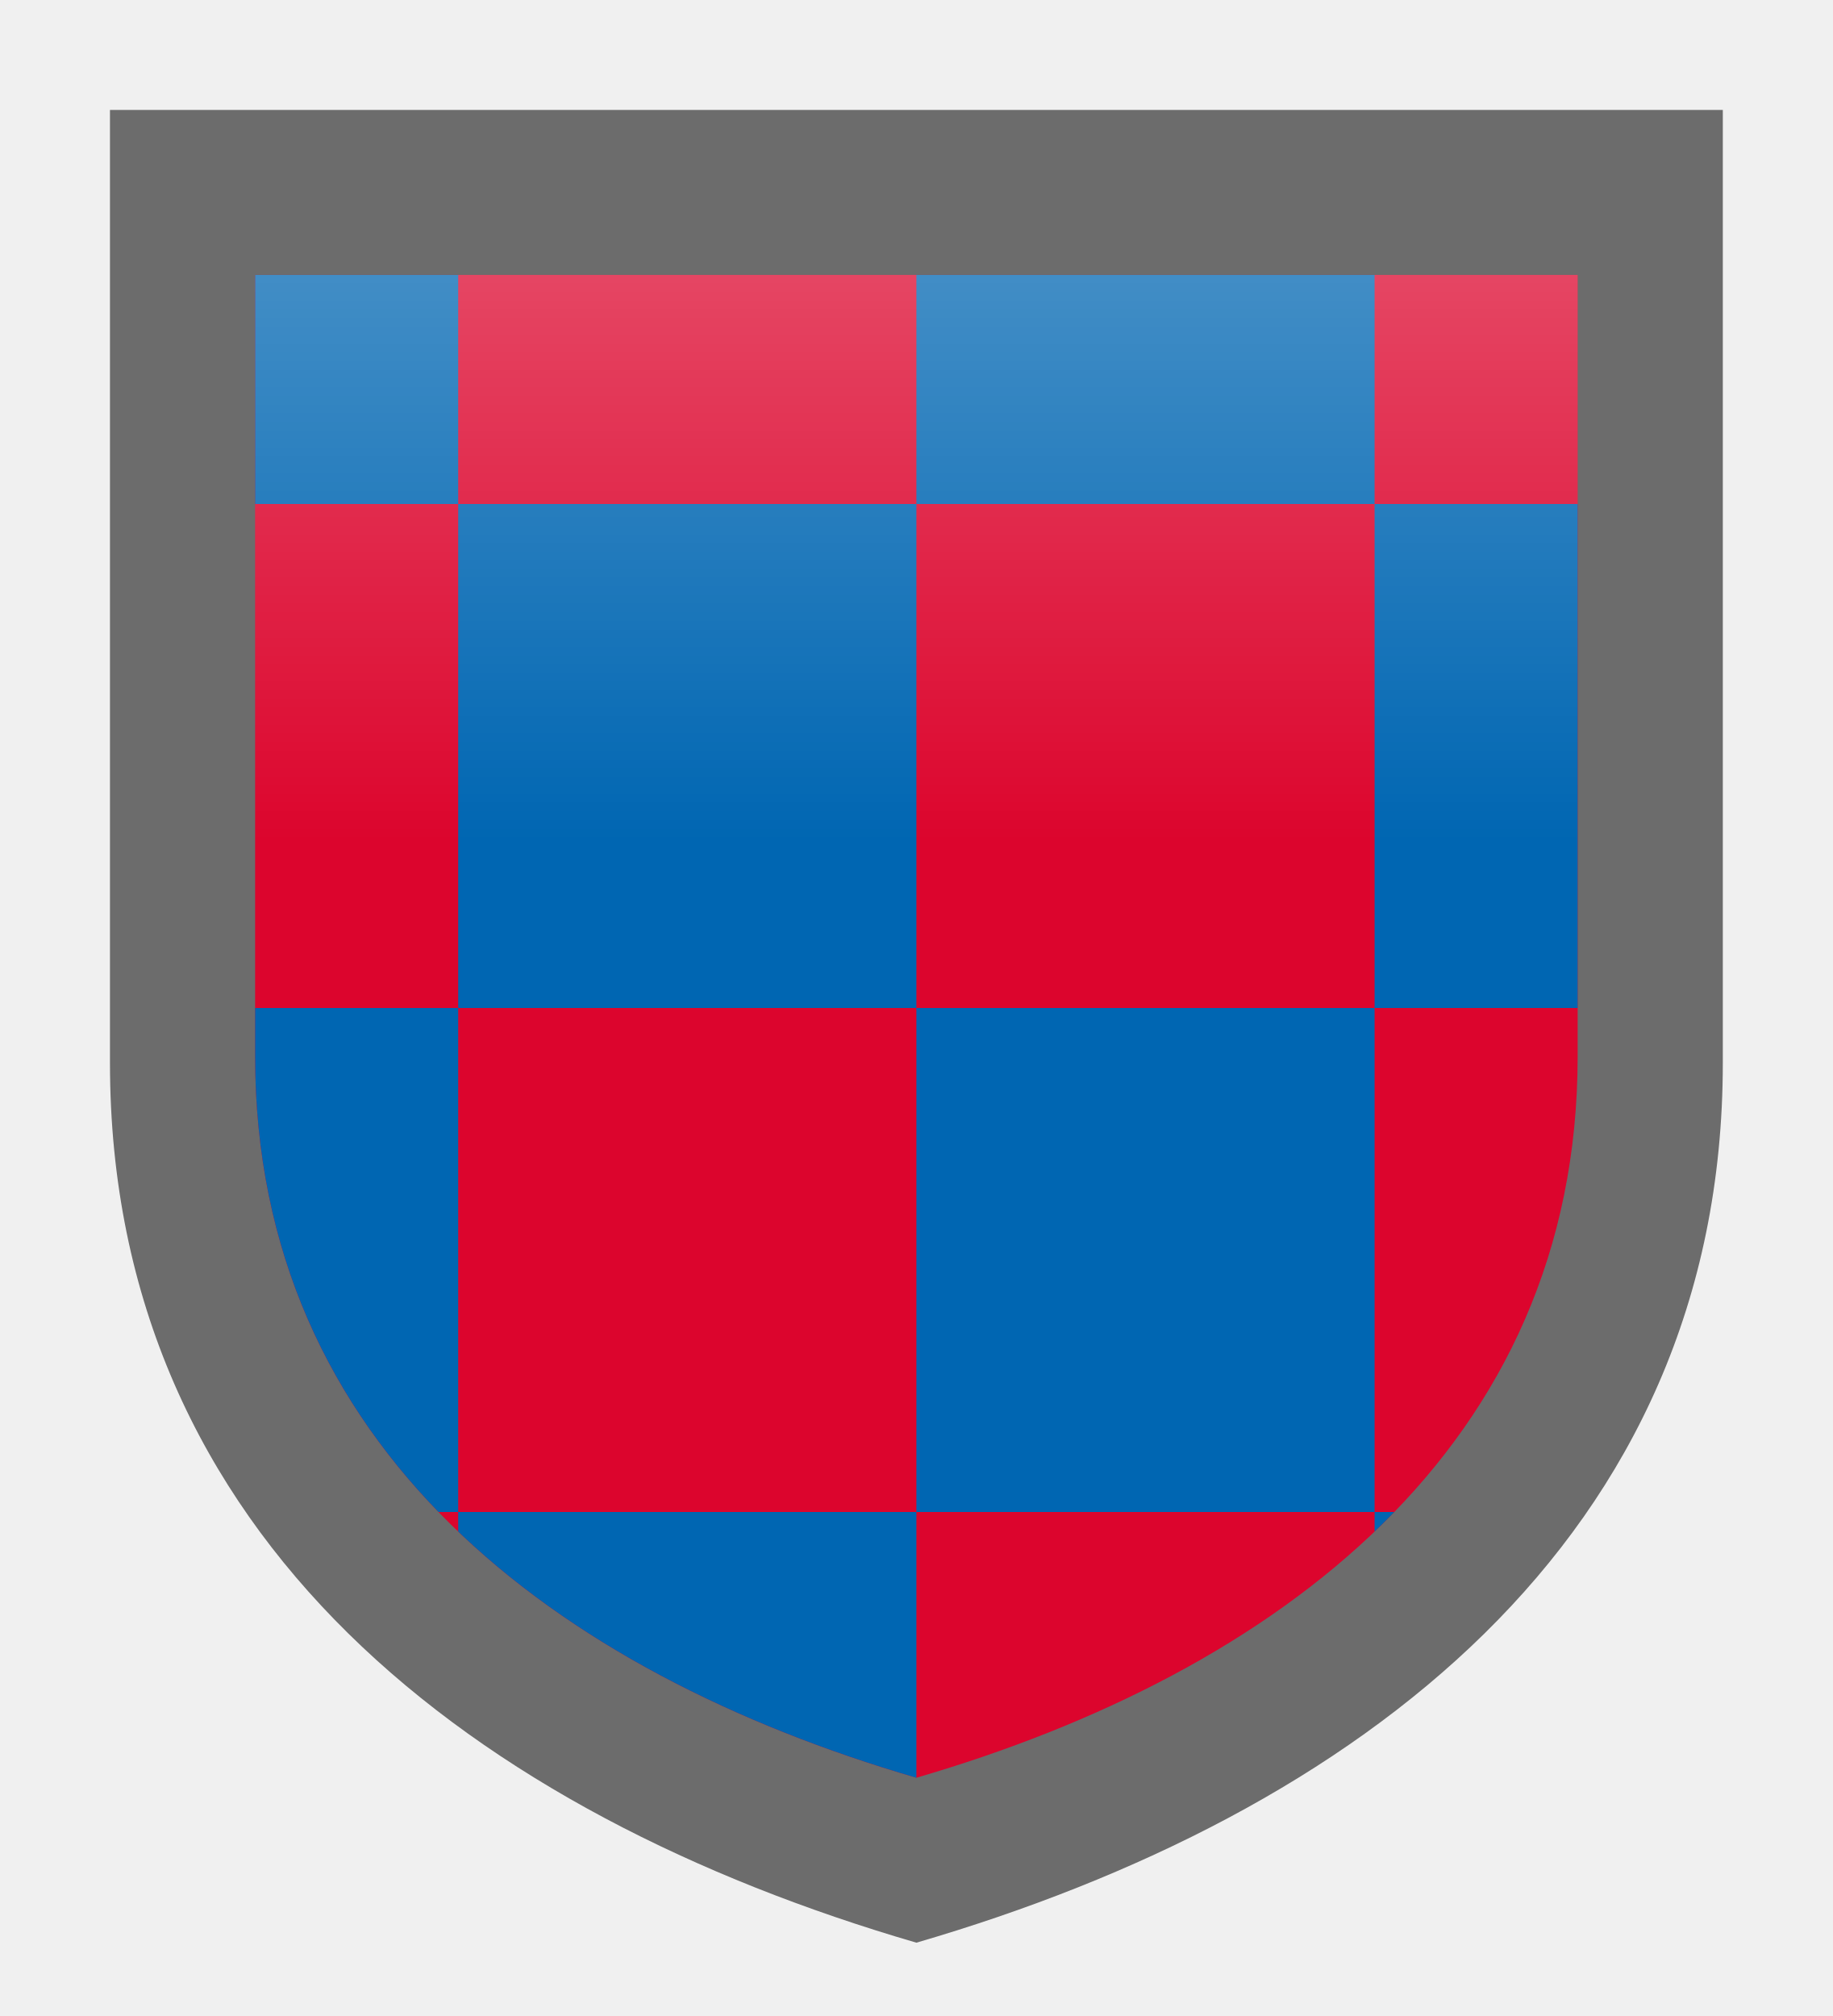
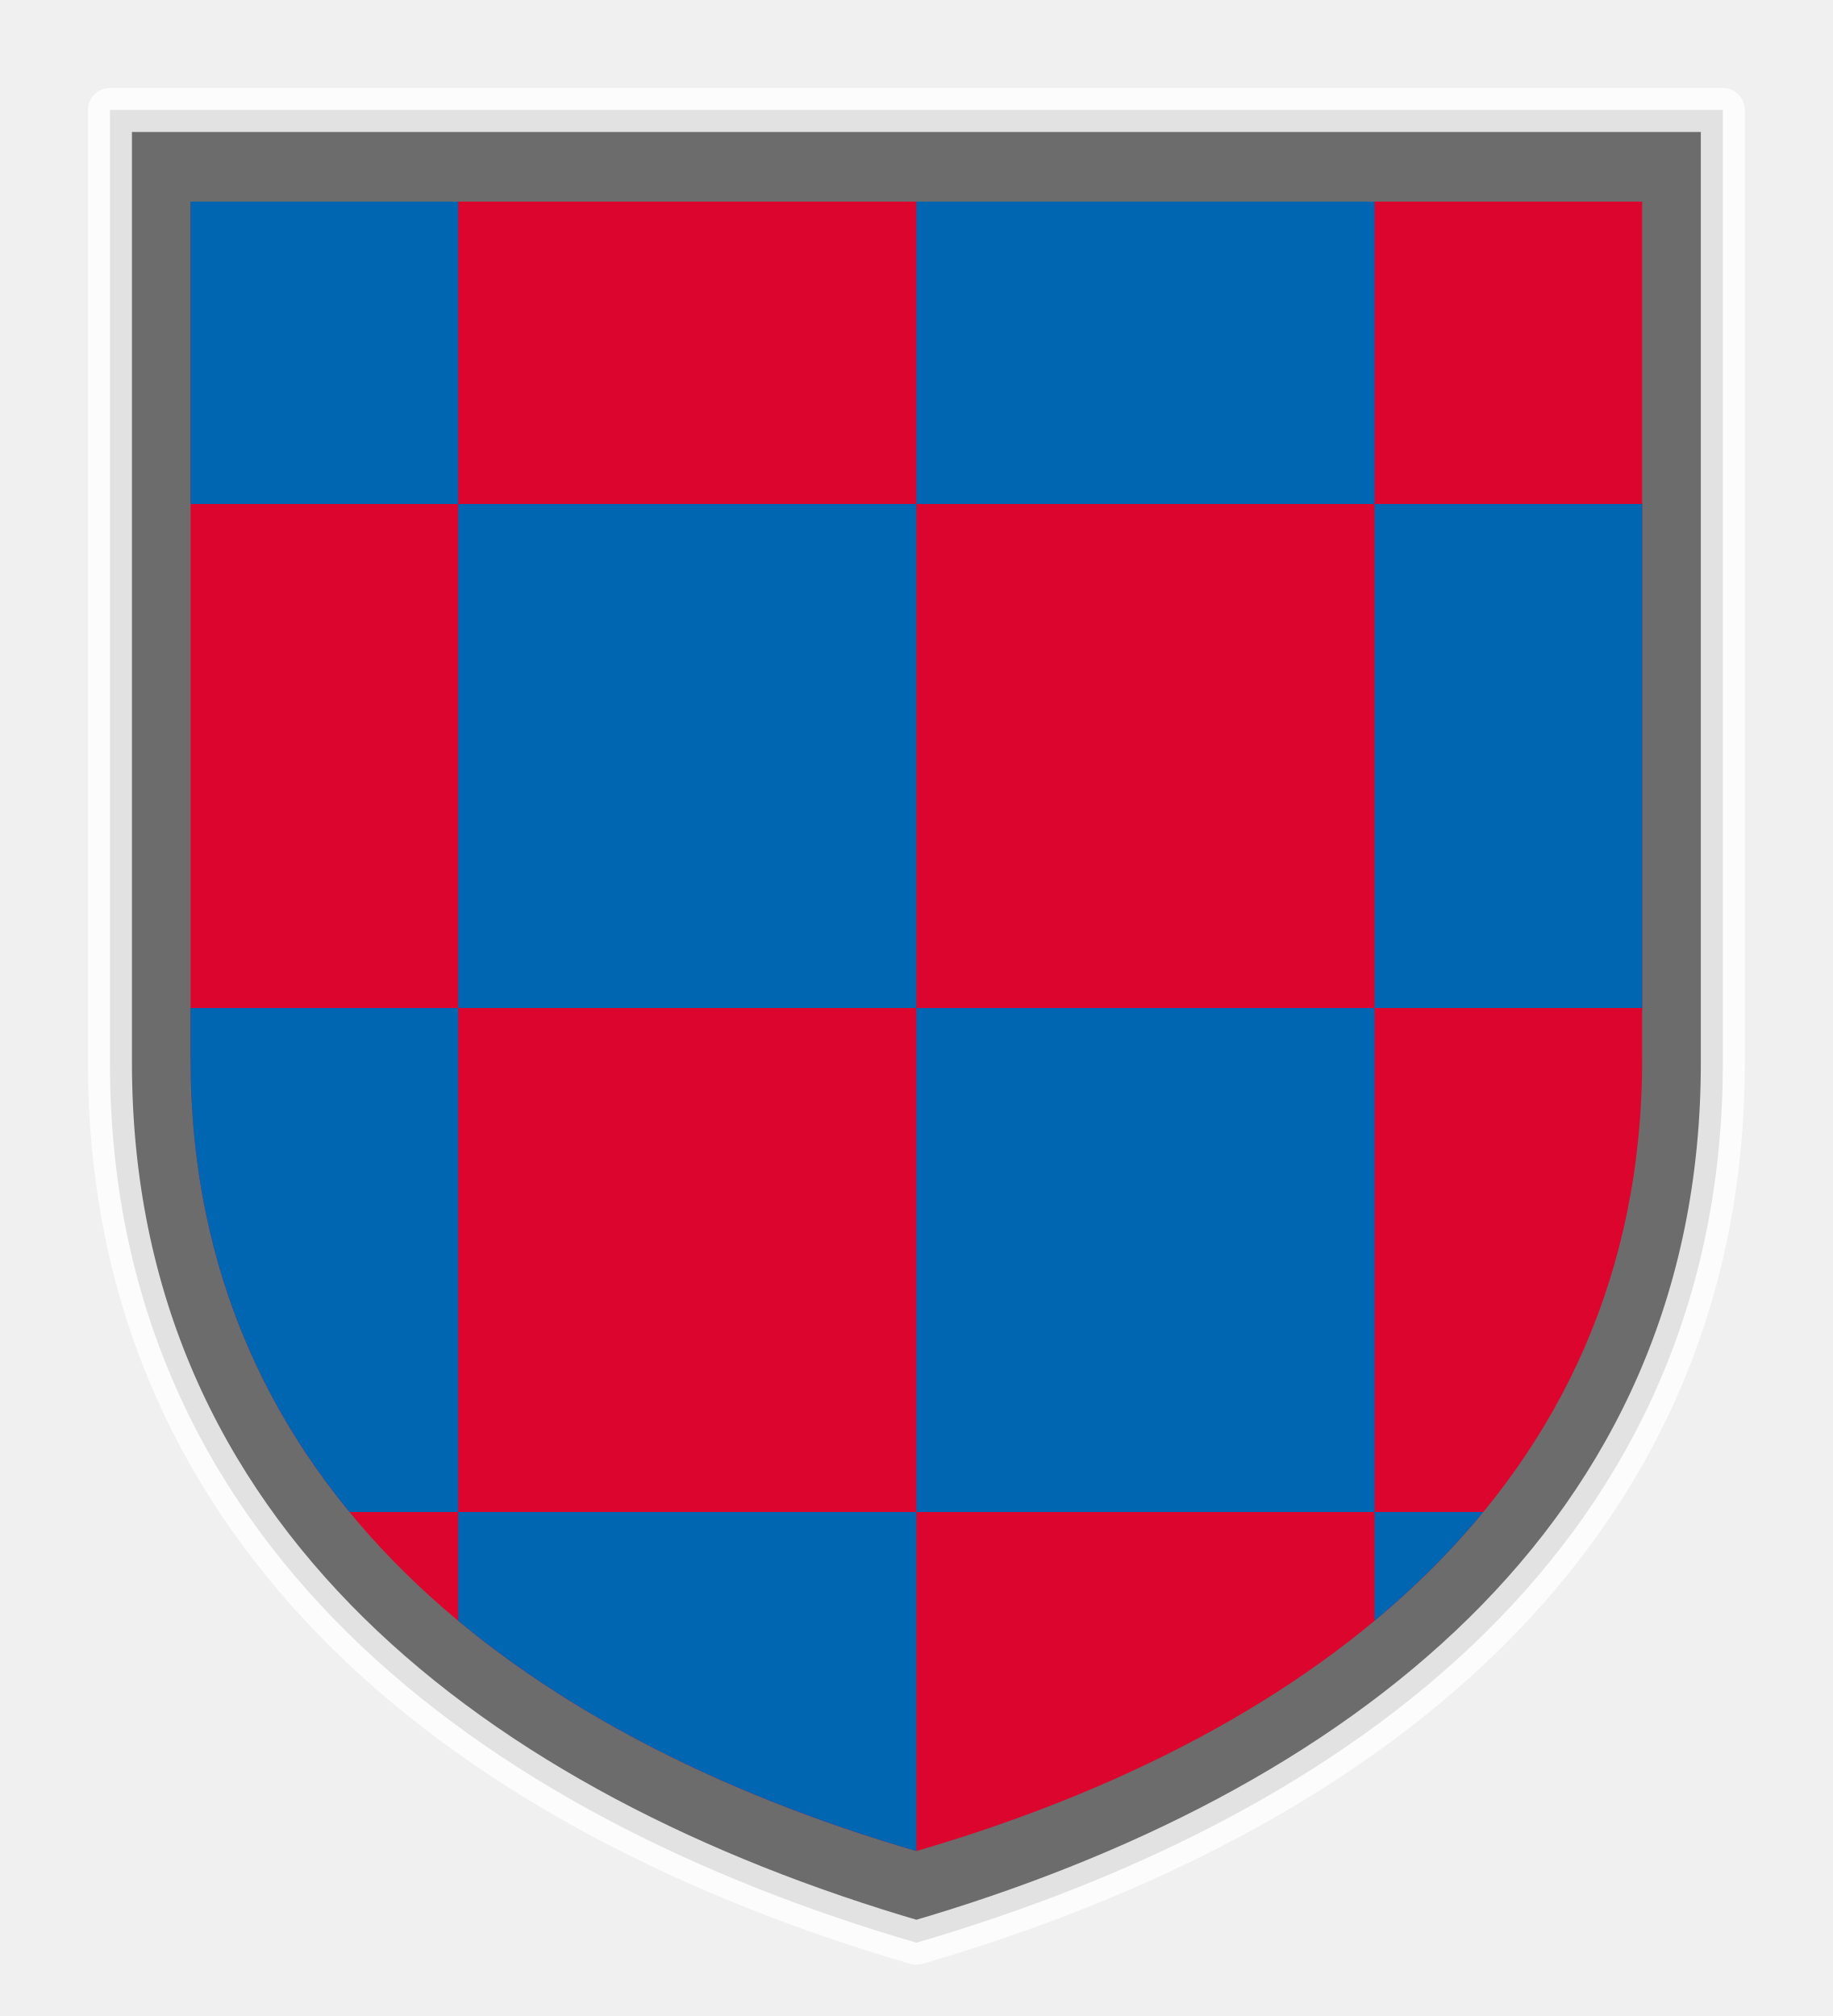
<svg xmlns="http://www.w3.org/2000/svg" class="crest" width="100" height="110" viewBox="0 0 100 110" role="img" aria-label="بايرن ميونيخ">
  <defs>
-     <clipPath id="shc5k6ts7_593">
-       <path d="M6 6 H94 V58 C94 84 74 99 50 106 C26 99 6 84 6 58 Z" transform="translate(50,56) scale(0.82) translate(-50,-56)" />
+     <clipPath id="crest-bayern-munich-clip">
+       <path d="M10.4 11H89.6V57.8C89.6 81.2 71.6 94.7 50 101 28.4 94.7 10.4 81.2 10.4 57.8Z" />
    </clipPath>
-     <linearGradient id="glc5k6ts7_593" x1="0" y1="0" x2="0" y2="1">
-       <stop offset="0%" stop-color="#fff" stop-opacity="0.38" />
-       <stop offset="100%" stop-color="#fff" stop-opacity="0" />
-     </linearGradient>
  </defs>
-   <path class="crest-border" d="M6 6 H94 V58 C94 84 74 99 50 106 C26 99 6 84 6 58 Z" fill="rgba(0,0,0,0.55)" />
-   <g clip-path="url(#shc5k6ts7_593)">
+   <path class="crest-border" d="M6 6H94V58C94 84 74 99 50 106 26 99 6 84 6 58Z" fill="rgba(0,0,0,0.55)" stroke="#fff" stroke-opacity=".8" stroke-width="2.4" stroke-linejoin="round" />
+   <g clip-path="url(#crest-bayern-munich-clip)">
    <rect x="0" y="0" width="100" height="110" fill="#DC052D" />
    <rect x="0" y="0" width="25" height="27.5" fill="#0066B2" />
    <rect x="50" y="0" width="25" height="27.5" fill="#0066B2" />
    <rect x="25" y="27.5" width="25" height="27.5" fill="#0066B2" />
    <rect x="75" y="27.5" width="25" height="27.5" fill="#0066B2" />
    <rect x="0" y="55" width="25" height="27.5" fill="#0066B2" />
    <rect x="50" y="55" width="25" height="27.5" fill="#0066B2" />
    <rect x="25" y="82.5" width="25" height="27.5" fill="#0066B2" />
    <rect x="75" y="82.5" width="25" height="27.5" fill="#0066B2" />
  </g>
-   <g clip-path="url(#shc5k6ts7_593)">
-     <rect x="0" y="0" width="100" height="46" fill="url(#glc5k6ts7_593)" />
-   </g>
</svg>
